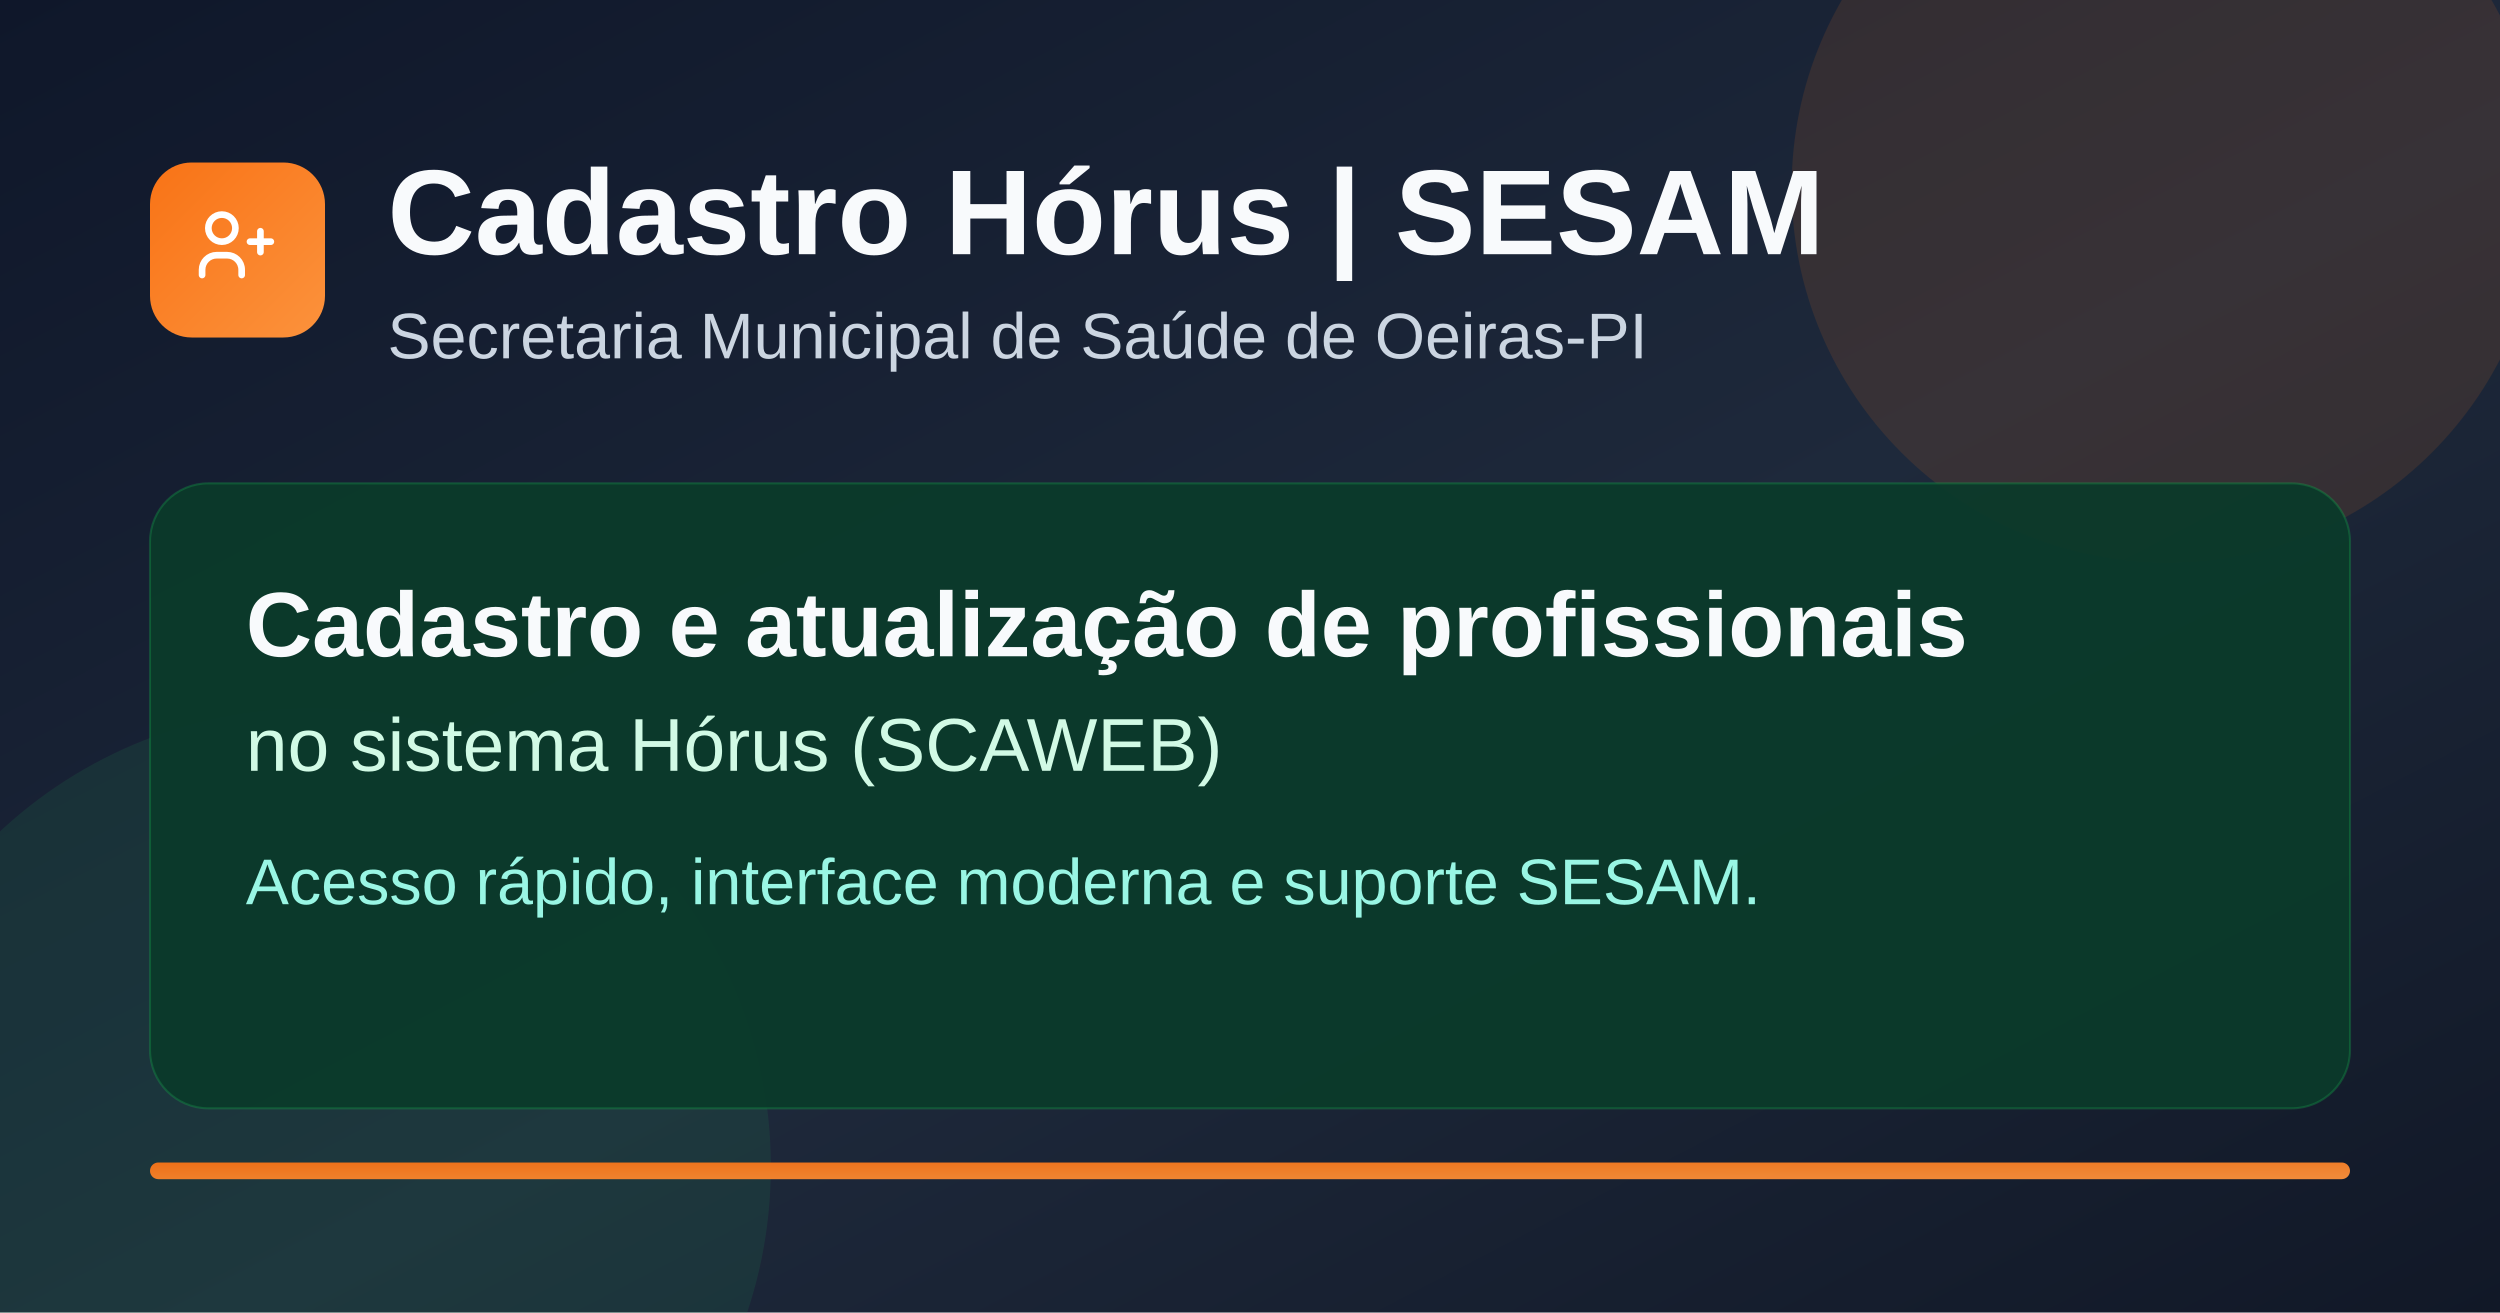
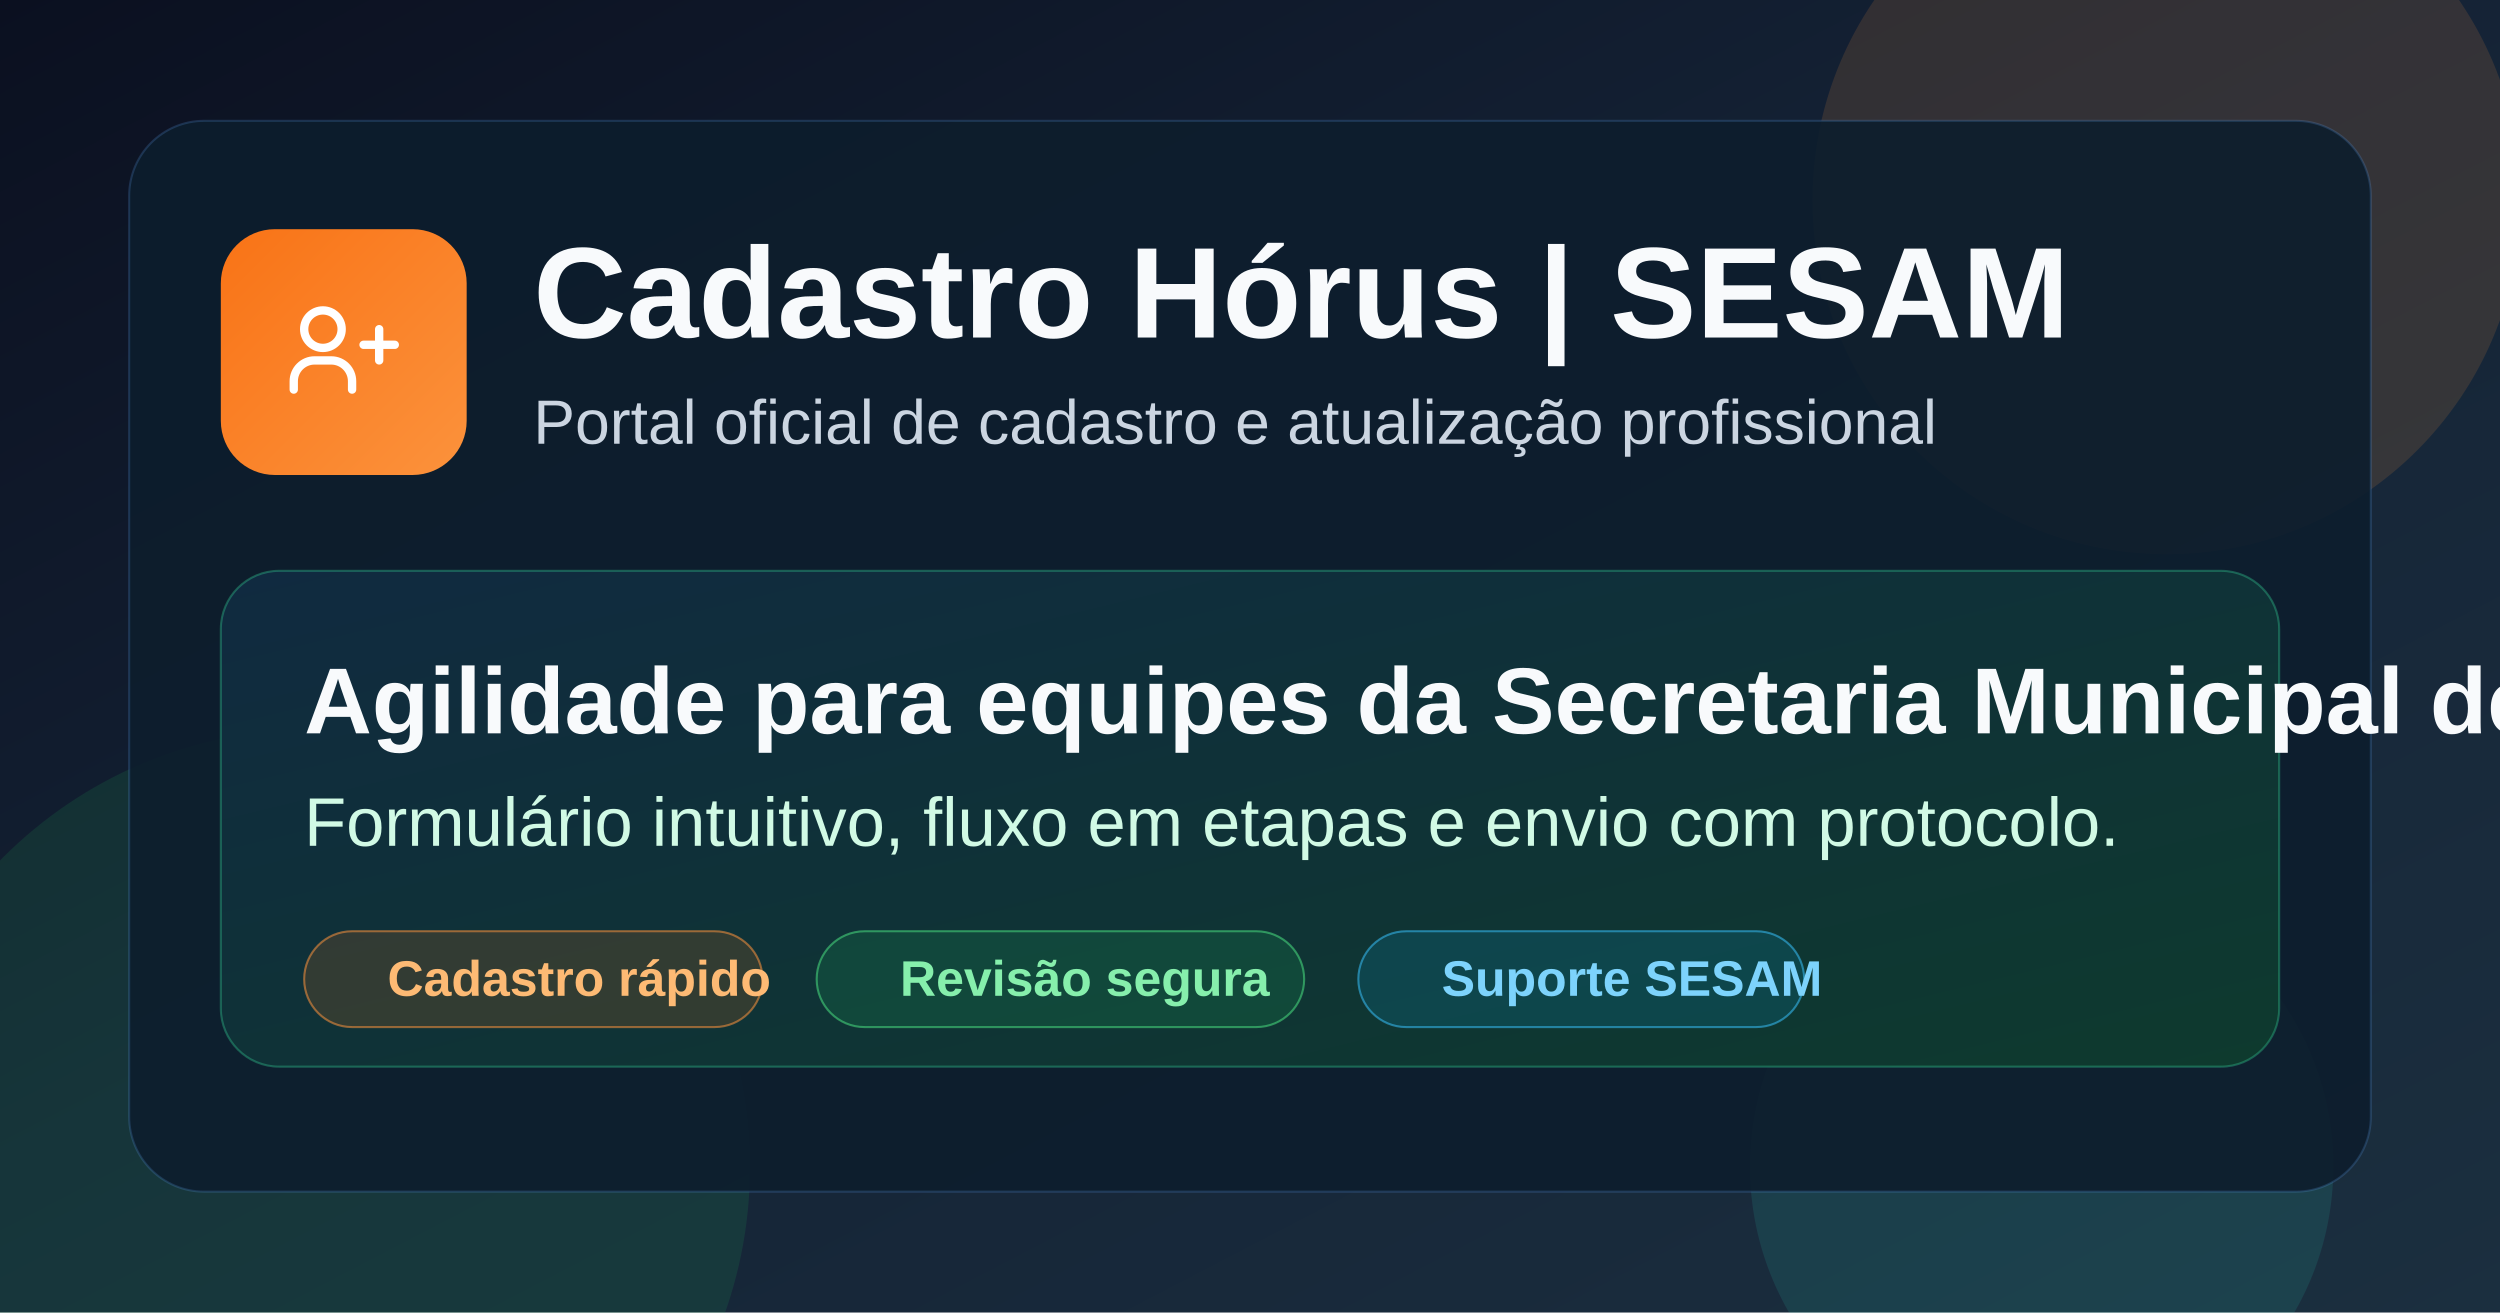
- <svg xmlns="http://www.w3.org/2000/svg" width="1200" height="630" viewBox="0 0 1200 630" role="img" aria-label="Cadastro Hórus SESAM">
+ <svg xmlns="http://www.w3.org/2000/svg" width="1200" height="630" viewBox="0 0 1200 630" role="img" aria-label="Cadastro Horus SESAM">
  <defs>
    <linearGradient id="bg" x1="0" y1="0" x2="1" y2="1">
-       <stop offset="0%" stop-color="#0f172a" />
-       <stop offset="55%" stop-color="#1e293b" />
-       <stop offset="100%" stop-color="#111827" />
+       <stop offset="0%" stop-color="#0b1020" />
+       <stop offset="45%" stop-color="#142235" />
+       <stop offset="100%" stop-color="#1b2f3f" />
    </linearGradient>
    <linearGradient id="accent" x1="0" y1="0" x2="1" y2="1">
      <stop offset="0%" stop-color="#f97316" />
      <stop offset="100%" stop-color="#fb923c" />
    </linearGradient>
+     <linearGradient id="panel" x1="0" y1="0" x2="1" y2="1">
+       <stop offset="0%" stop-color="#102a40" />
+       <stop offset="100%" stop-color="#0e3a2e" />
+     </linearGradient>
  </defs>
  <rect width="1200" height="630" fill="url(#bg)" />
-   <circle cx="1040" cy="90" r="180" fill="#f97316" opacity="0.12" />
-   <circle cx="150" cy="560" r="220" fill="#22c55e" opacity="0.1" />
-   <rect x="72" y="78" width="84" height="84" rx="20" fill="url(#accent)" />
-   <g transform="translate(94 99)" fill="none" stroke="#fff" stroke-width="3.2" stroke-linecap="round" stroke-linejoin="round">
-     <path d="M22 33v-2.5a7 7 0 0 0-7-7h-5a7 7 0 0 0-7 7V33" />
-     <circle cx="12.5" cy="10.5" r="6.5" />
-     <line x1="31" y1="12" x2="31" y2="22" />
-     <line x1="26" y1="17" x2="36" y2="17" />
+   <circle cx="1040" cy="96" r="170" fill="#fb923c" opacity="0.14" />
+   <circle cx="150" cy="560" r="210" fill="#22c55e" opacity="0.12" />
+   <circle cx="980" cy="560" r="140" fill="#2dd4bf" opacity="0.12" />
+   <rect x="62" y="58" width="1076" height="514" rx="36" fill="#0d1d2d" fill-opacity="0.9" stroke="#60a5fa" stroke-opacity="0.2" />
+   <rect x="106" y="110" width="118" height="118" rx="26" fill="url(#accent)" />
+   <g transform="translate(136 140)" fill="none" stroke="#ffffff" stroke-width="4" stroke-linecap="round" stroke-linejoin="round">
+     <path d="M33 47v-4a10 10 0 0 0-10-10h-8a10 10 0 0 0-10 10v4" />
+     <circle cx="19" cy="18" r="9" />
+     <line x1="46" y1="18" x2="46" y2="33" />
+     <line x1="38.5" y1="25.5" x2="53.5" y2="25.5" />
  </g>
-   <text x="186" y="122" fill="#f8fafc" font-family="Segoe UI, Arial, sans-serif" font-size="58" font-weight="800">
+   <text x="256" y="162" fill="#f8fafc" font-family="Segoe UI, Arial, sans-serif" font-size="62" font-weight="800">
    Cadastro Hórus | SESAM
  </text>
-   <text x="186" y="172" fill="#cbd5e1" font-family="Segoe UI, Arial, sans-serif" font-size="31" font-weight="500">
-     Secretaria Municipal de Saúde de Oeiras-PI
+   <text x="256" y="213" fill="#cbd5e1" font-family="Segoe UI, Arial, sans-serif" font-size="30" font-weight="500">
+     Portal oficial de cadastro e atualização profissional
  </text>
-   <rect x="72" y="232" width="1056" height="300" rx="28" fill="#0b3a2a" opacity="0.95" stroke="#16a34a" stroke-opacity="0.35" />
-   <text x="118" y="315" fill="#f8fafc" font-family="Segoe UI, Arial, sans-serif" font-size="44" font-weight="700">
-     Cadastro e atualização de profissionais
+   <rect x="106" y="274" width="988" height="238" rx="28" fill="url(#panel)" stroke="#34d399" stroke-opacity="0.35" />
+   <text x="146" y="352" fill="#f8fafc" font-family="Segoe UI, Arial, sans-serif" font-size="45" font-weight="760">
+     Agilidade para equipes da Secretaria Municipal de Saúde
  </text>
-   <text x="118" y="370" fill="#d1fae5" font-family="Segoe UI, Arial, sans-serif" font-size="36" font-weight="500">
-     no sistema Hórus (SCAWEB)
+   <text x="146" y="406" fill="#d1fae5" font-family="Segoe UI, Arial, sans-serif" font-size="33" font-weight="520">
+     Formulário intuitivo, fluxo em etapas e envio com protocolo.
  </text>
-   <text x="118" y="434" fill="#99f6e4" font-family="Segoe UI, Arial, sans-serif" font-size="31" font-weight="500">
-     Acesso rápido, interface moderna e suporte SESAM.
+   <rect x="146" y="447" width="220" height="46" rx="23" fill="#f97316" fill-opacity="0.15" stroke="#fb923c" stroke-opacity="0.55" />
+   <text x="186" y="478" fill="#fdba74" font-family="Segoe UI, Arial, sans-serif" font-size="24" font-weight="700">
+     Cadastro rápido
  </text>
-   <rect x="72" y="558" width="1056" height="8" rx="4" fill="url(#accent)" opacity="0.95" />
+   <rect x="392" y="447" width="234" height="46" rx="23" fill="#22c55e" fill-opacity="0.14" stroke="#4ade80" stroke-opacity="0.55" />
+   <text x="432" y="478" fill="#86efac" font-family="Segoe UI, Arial, sans-serif" font-size="24" font-weight="700">
+     Revisão segura
+   </text>
+   <rect x="652" y="447" width="214" height="46" rx="23" fill="#0ea5e9" fill-opacity="0.14" stroke="#38bdf8" stroke-opacity="0.55" />
+   <text x="692" y="478" fill="#7dd3fc" font-family="Segoe UI, Arial, sans-serif" font-size="24" font-weight="700">
+     Suporte SESAM
+   </text>
</svg>
